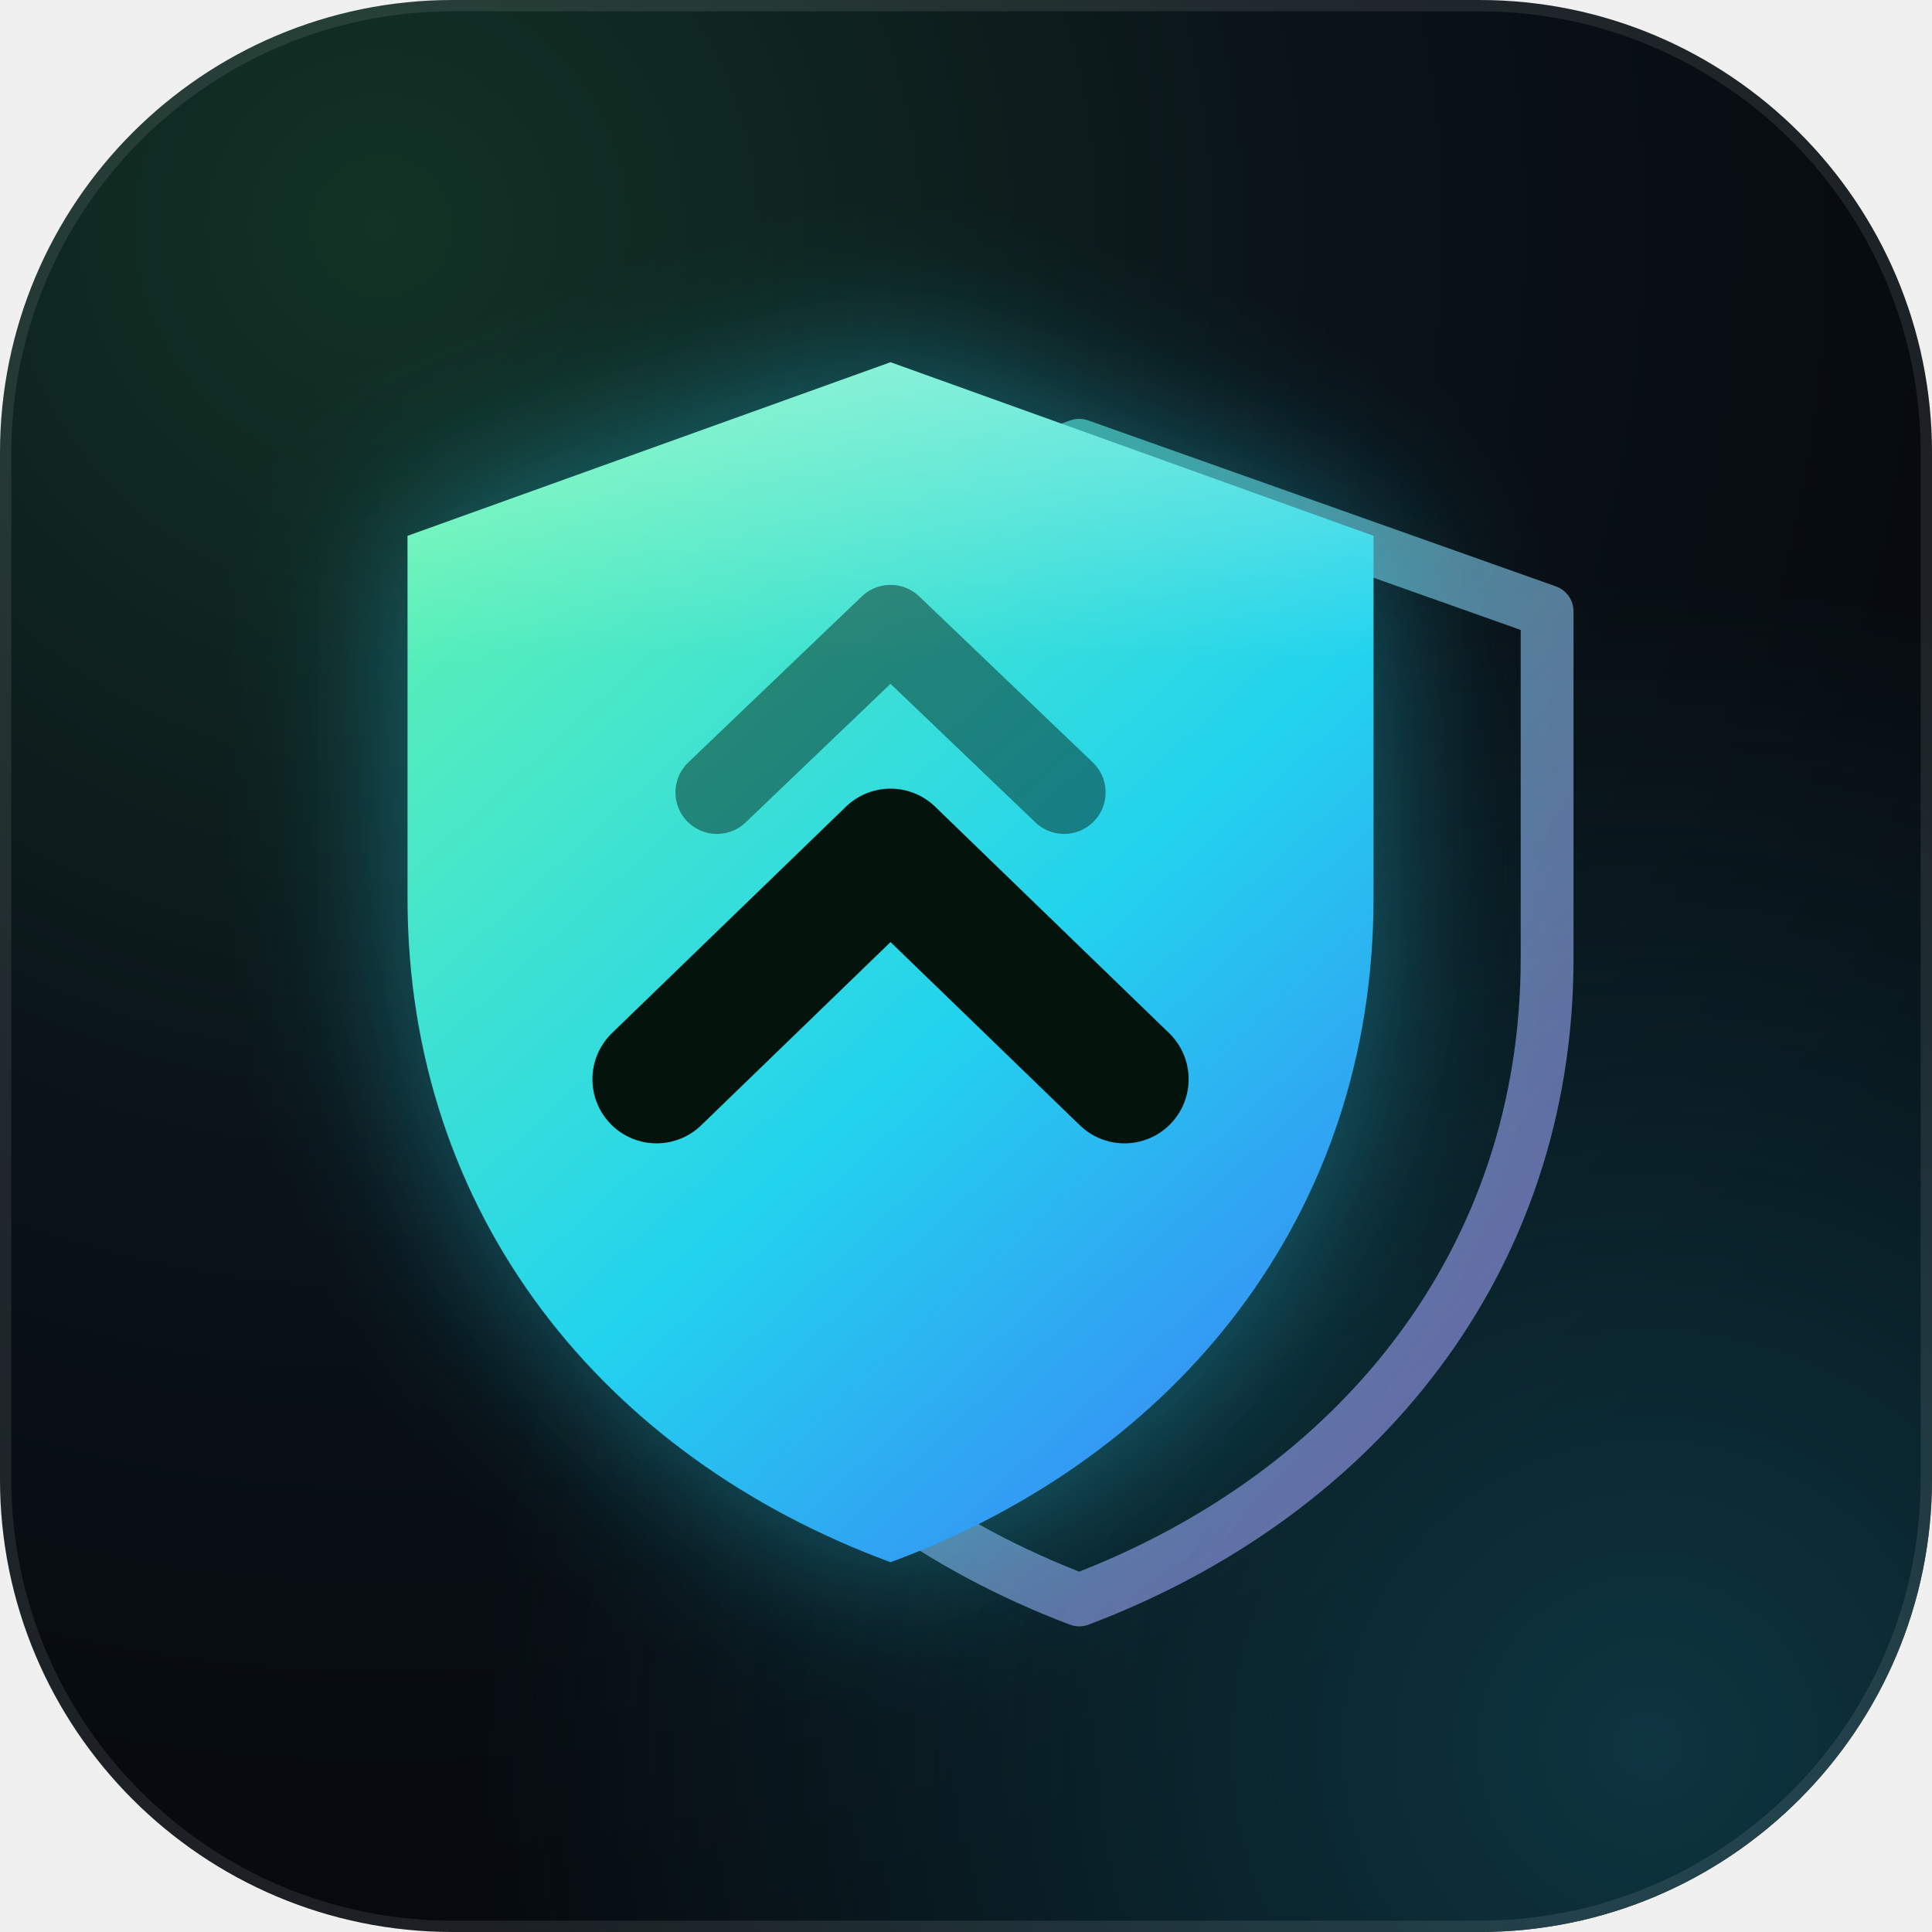
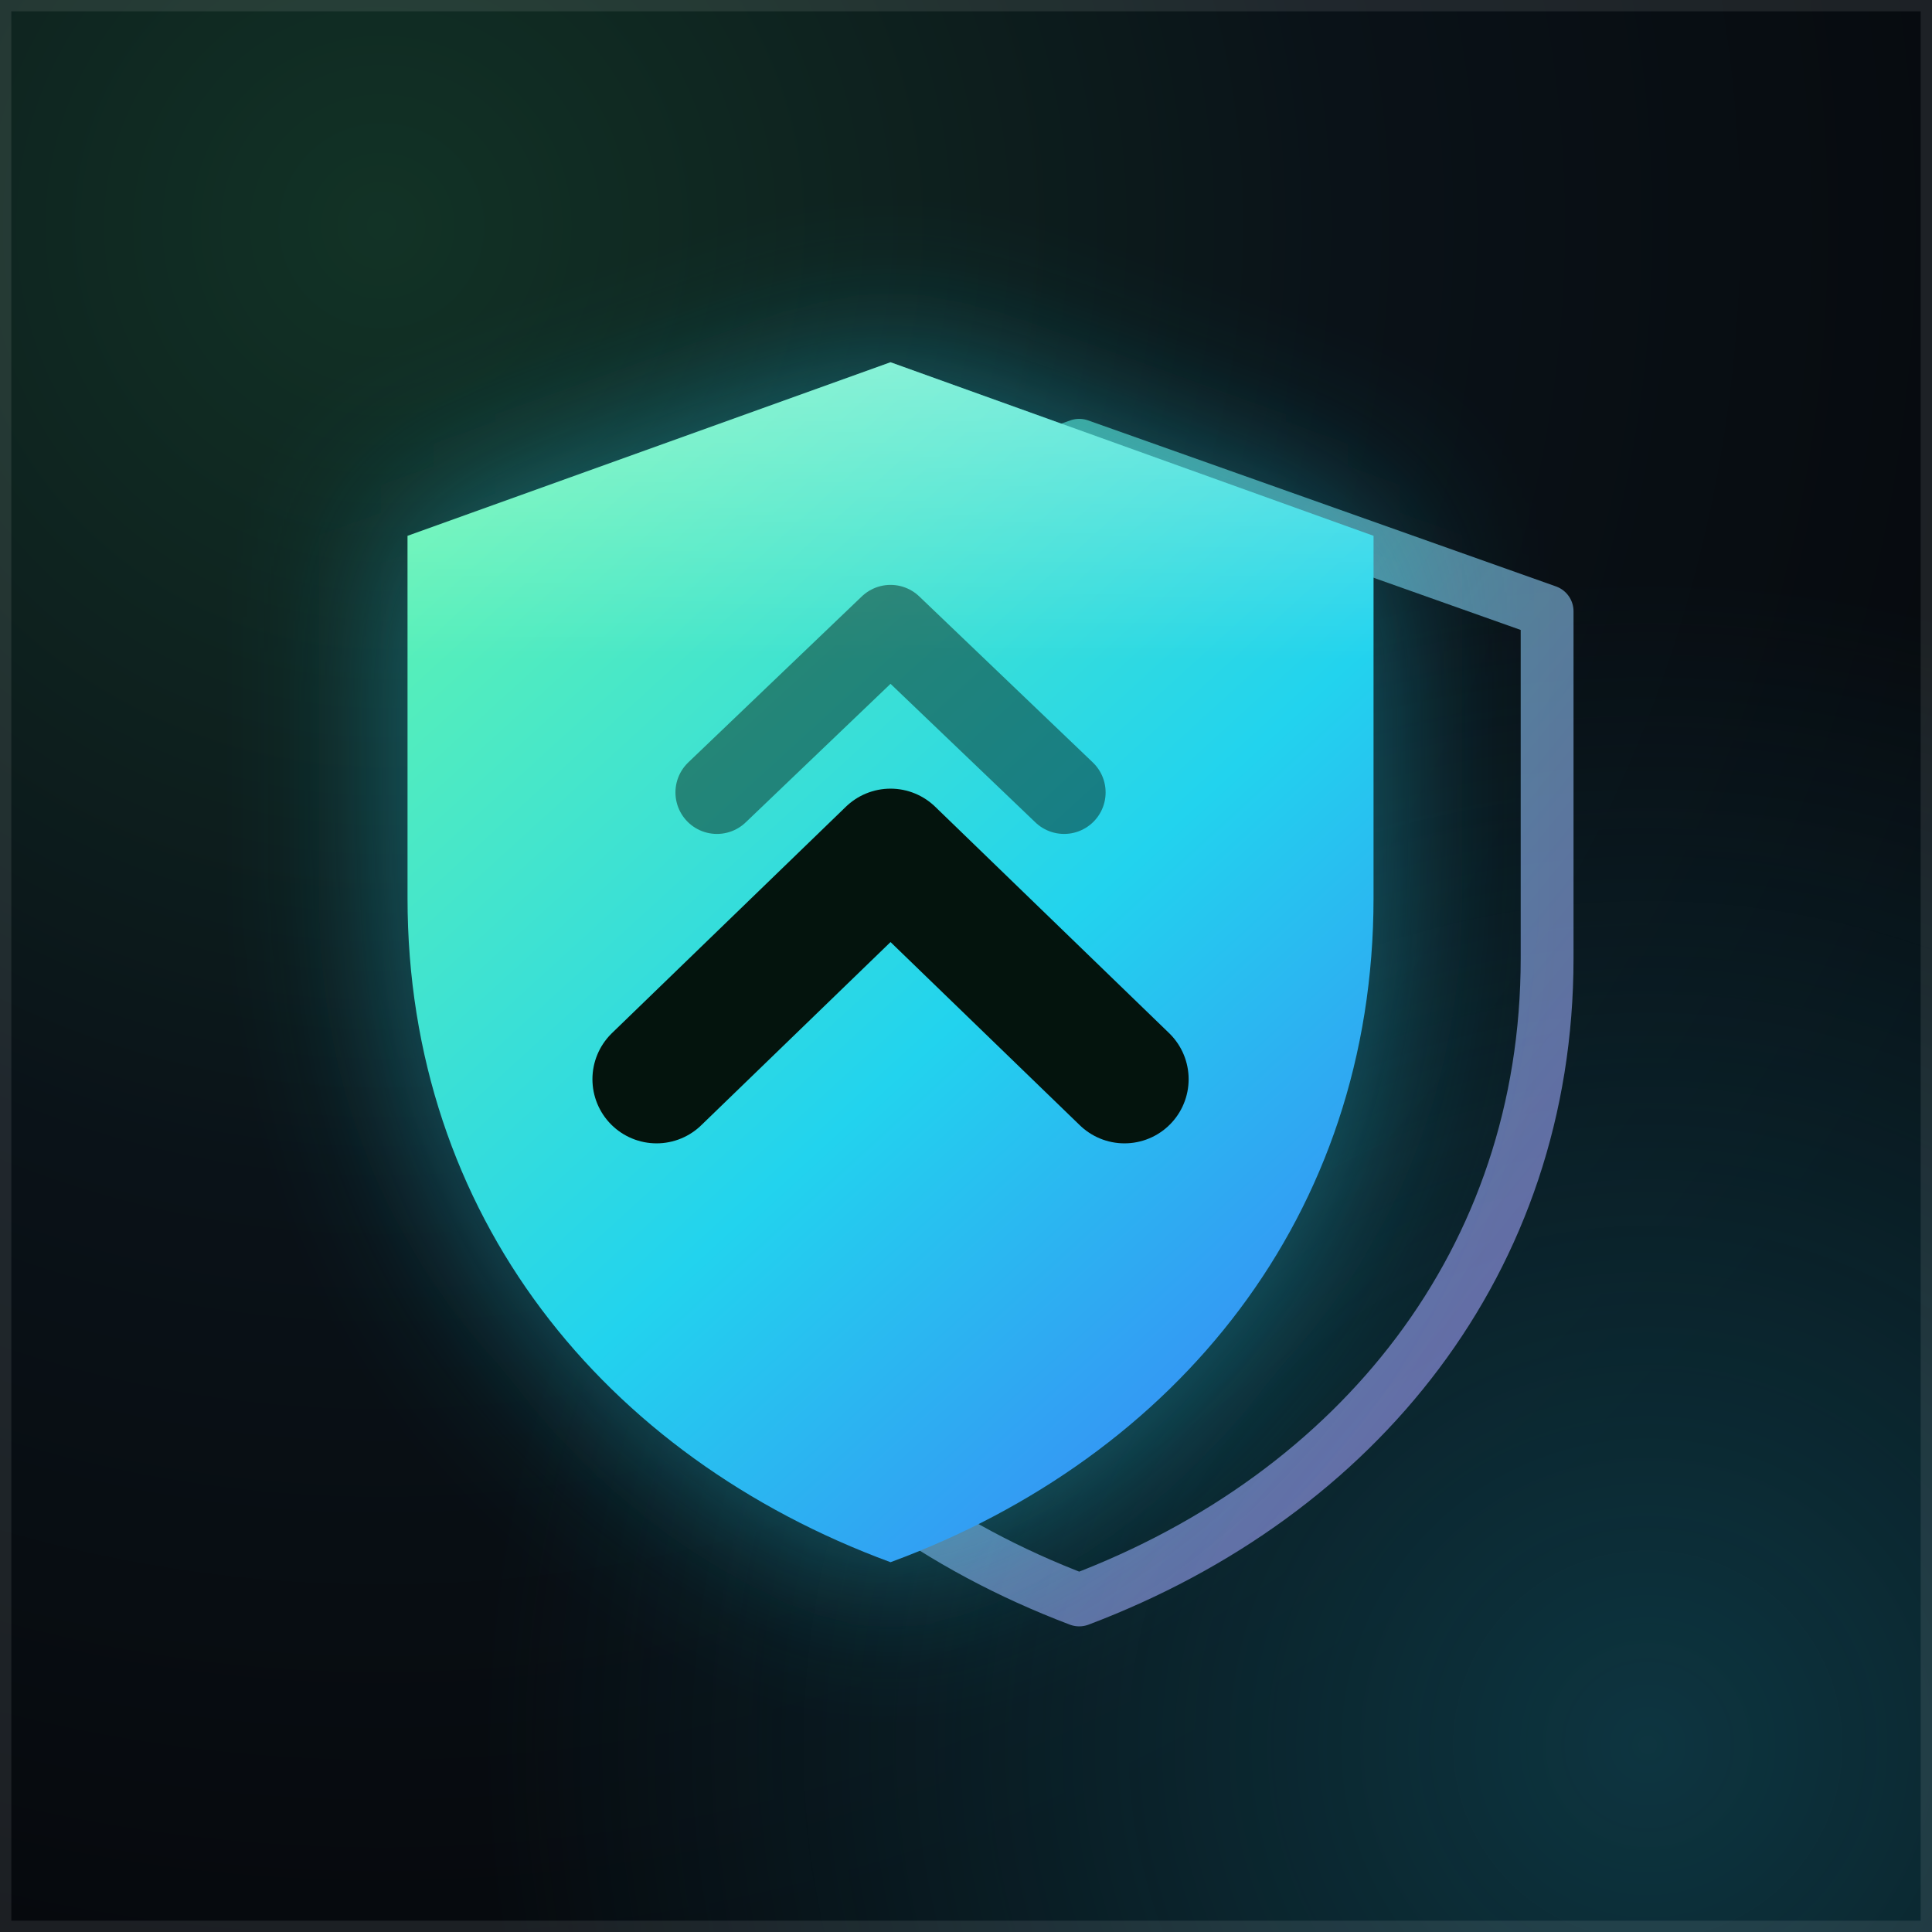
<svg xmlns="http://www.w3.org/2000/svg" viewBox="0 0 512 512" width="512" height="512">
  <defs>
    <radialGradient id="bgA" cx="0.2" cy="0.12" r="0.9">
      <stop offset="0" stop-color="#123326" />
      <stop offset="0.55" stop-color="#0a1218" />
      <stop offset="1" stop-color="#06090d" />
    </radialGradient>
    <radialGradient id="bgB" cx="0.85" cy="0.9" r="0.6">
      <stop offset="0" stop-color="#0e3a46" stop-opacity="0.9" />
      <stop offset="1" stop-color="#0e3a46" stop-opacity="0" />
    </radialGradient>
    <linearGradient id="front" x1="0.15" y1="0.05" x2="0.85" y2="1">
      <stop offset="0" stop-color="#5cf2b4" />
      <stop offset="0.55" stop-color="#22d3ee" />
      <stop offset="1" stop-color="#3b82f6" />
    </linearGradient>
    <linearGradient id="back" x1="0" y1="0" x2="1" y2="1">
      <stop offset="0" stop-color="#34d399" stop-opacity="0.85" />
      <stop offset="1" stop-color="#a78bfa" stop-opacity="0.6" />
    </linearGradient>
    <linearGradient id="gloss" x1="0" y1="0" x2="0" y2="1">
      <stop offset="0" stop-color="#fff" stop-opacity="0.35" />
      <stop offset="0.5" stop-color="#fff" stop-opacity="0" />
    </linearGradient>
    <filter id="glow" x="-40%" y="-40%" width="180%" height="180%">
      <feGaussianBlur stdDeviation="22" />
    </filter>
    <clipPath id="frontClip">
      <path d="M236 96 L364 142 V238 C364 322 312 386 236 414 C160 386 108 322 108 238 V142 Z" />
    </clipPath>
  </defs>
-   <rect width="512" height="512" rx="120" fill="url(#bgA)" />
-   <rect width="512" height="512" rx="120" fill="url(#bgB)" />
-   <rect x="1.5" y="1.5" width="509" height="509" rx="118.5" fill="none" stroke="#fff" stroke-opacity="0.09" stroke-width="3" />
+   <rect width="512" height="512" fill="url(#bgA)" />
+   <rect width="512" height="512" fill="url(#bgB)" />
+   <rect x="1.5" y="1.5" width="509" height="509" fill="none" stroke="#fff" stroke-opacity="0.09" stroke-width="3" />
  <path d="M286 118 L410 162 V254 C410 334 360 396 286 424 C212 396 162 334 162 254 V162 Z" fill="none" stroke="url(#back)" stroke-width="14" stroke-linejoin="round" />
  <path d="M236 96 L364 142 V238 C364 322 312 386 236 414 C160 386 108 322 108 238 V142 Z" fill="#22d3ee" opacity="0.45" filter="url(#glow)" />
  <path d="M236 96 L364 142 V238 C364 322 312 386 236 414 C160 386 108 322 108 238 V142 Z" fill="url(#front)" />
  <rect x="100" y="90" width="270" height="170" fill="url(#gloss)" clip-path="url(#frontClip)" />
  <path d="M174 286 L236 226 L298 286" fill="none" stroke="#04140d" stroke-width="34" stroke-linecap="round" stroke-linejoin="round" />
  <path d="M190 210 L236 166 L282 210" fill="none" stroke="#04140d" stroke-opacity="0.45" stroke-width="22" stroke-linecap="round" stroke-linejoin="round" />
</svg>
